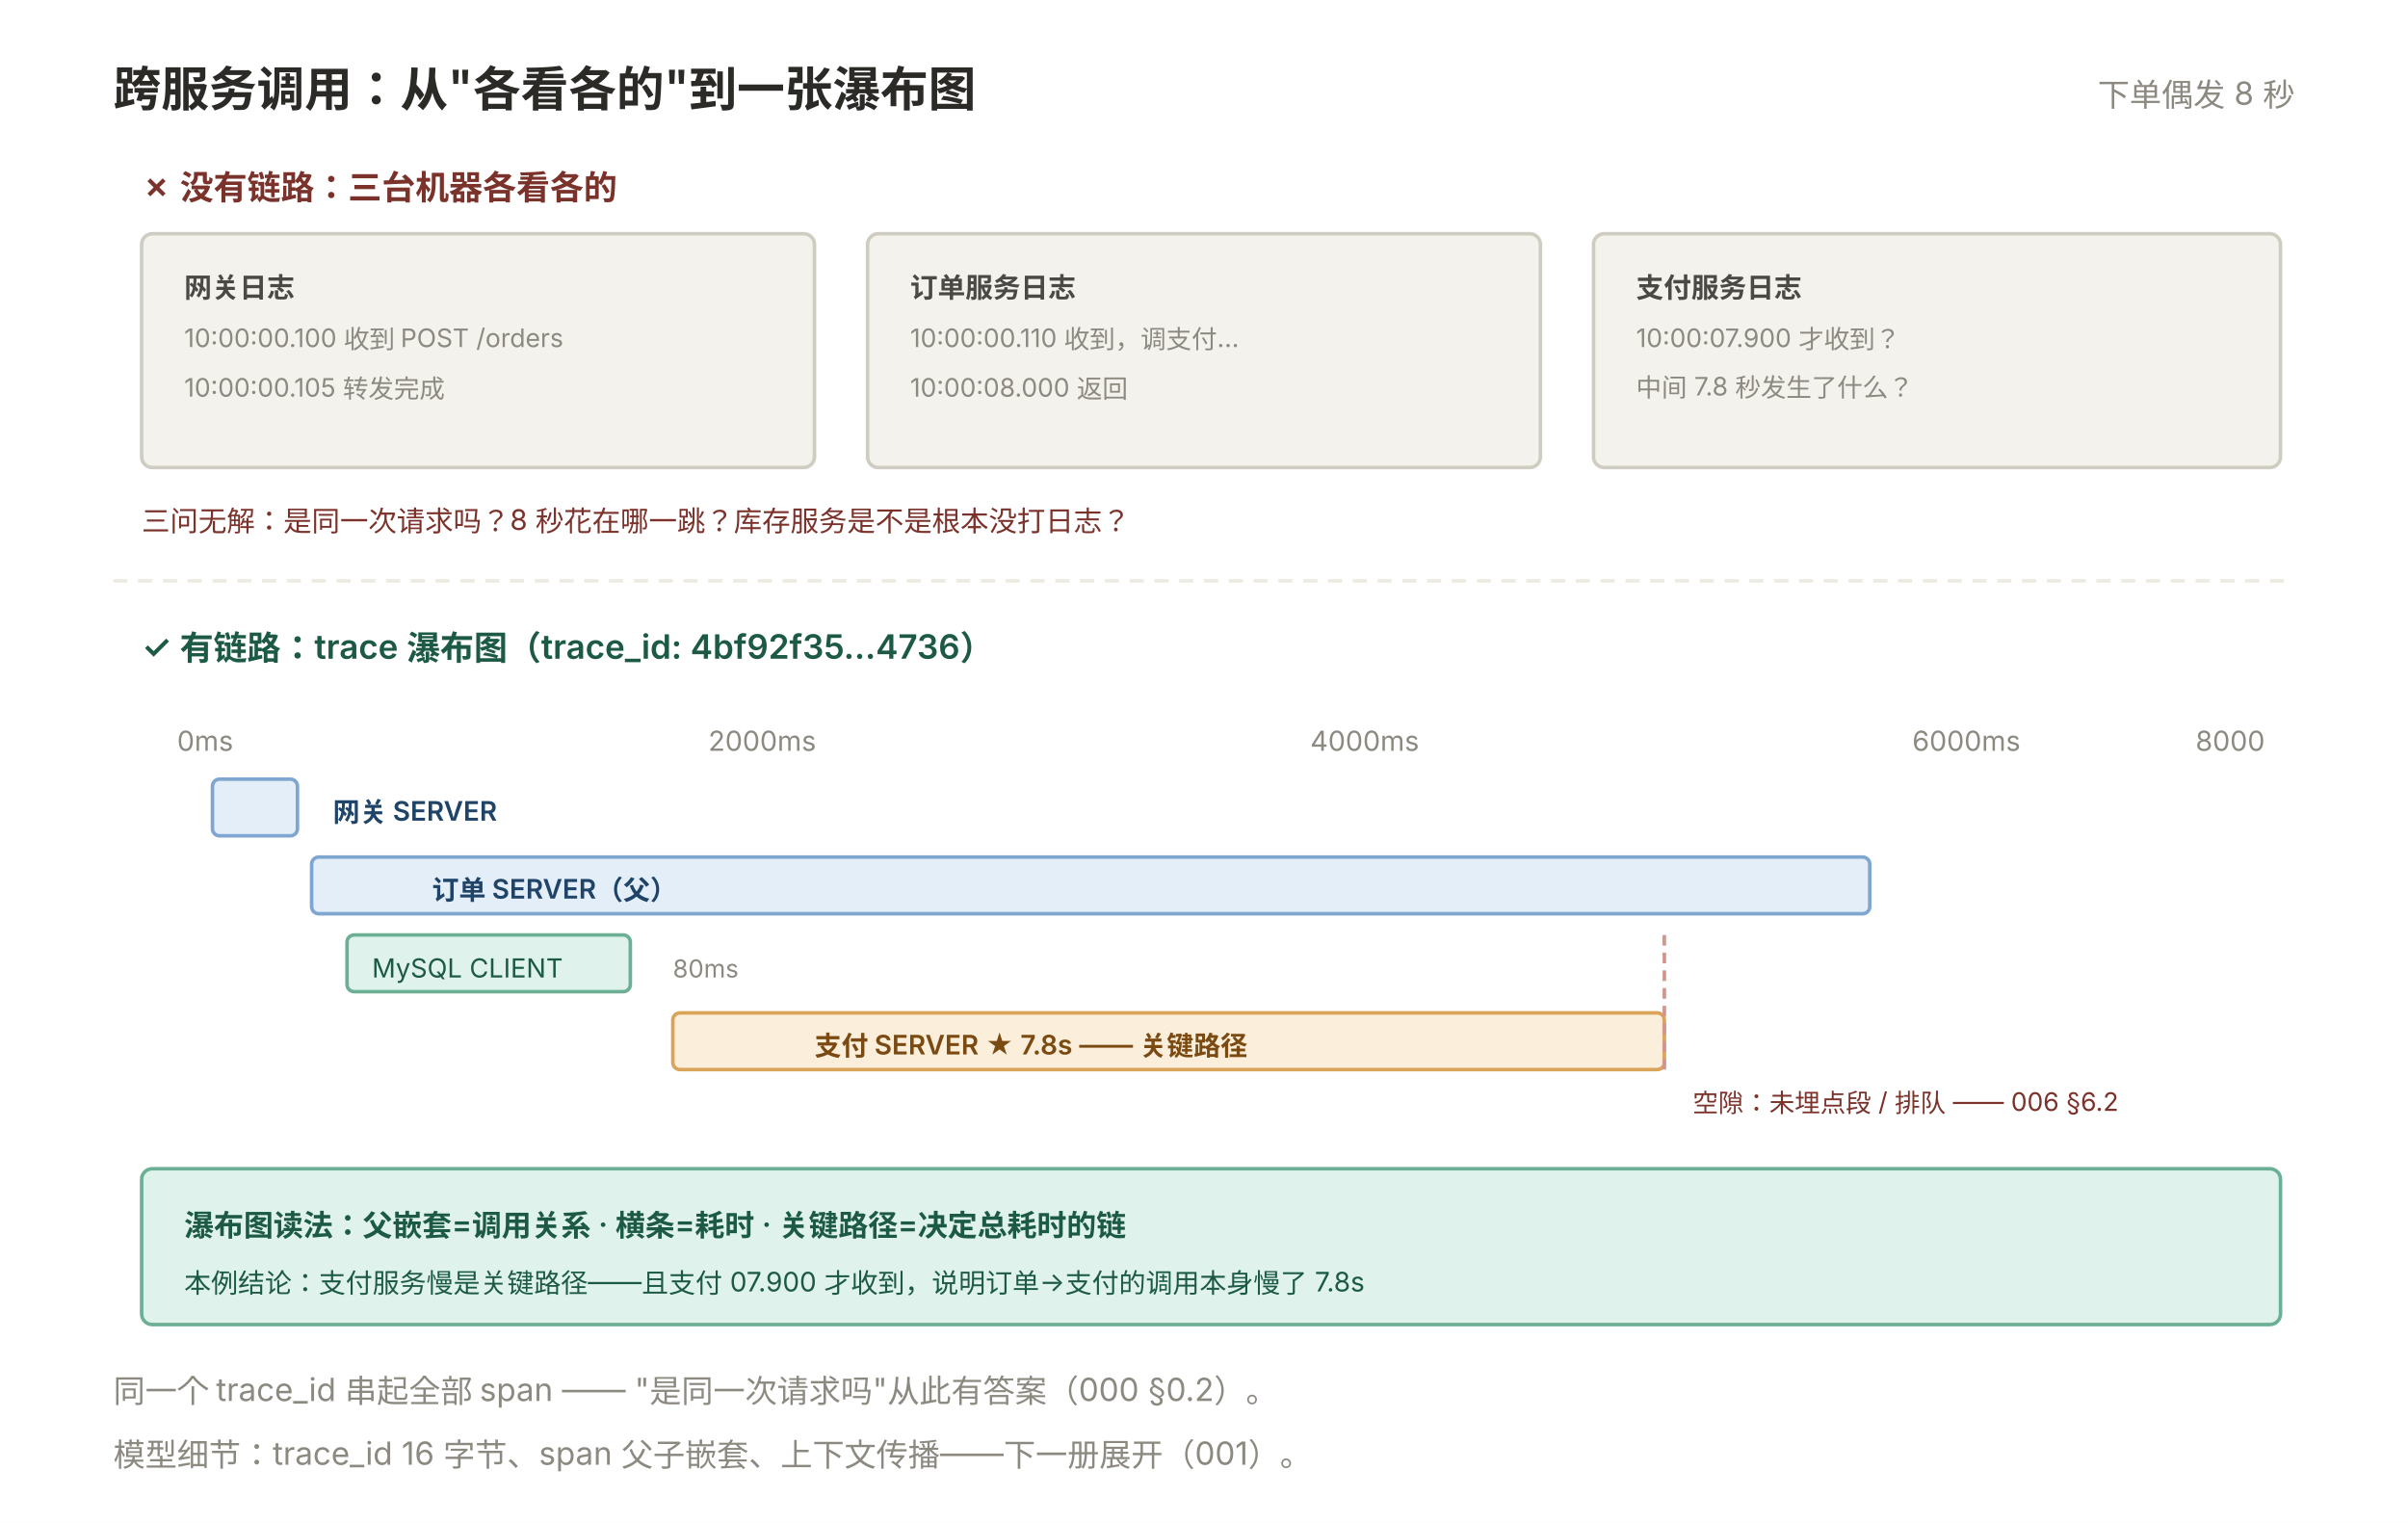
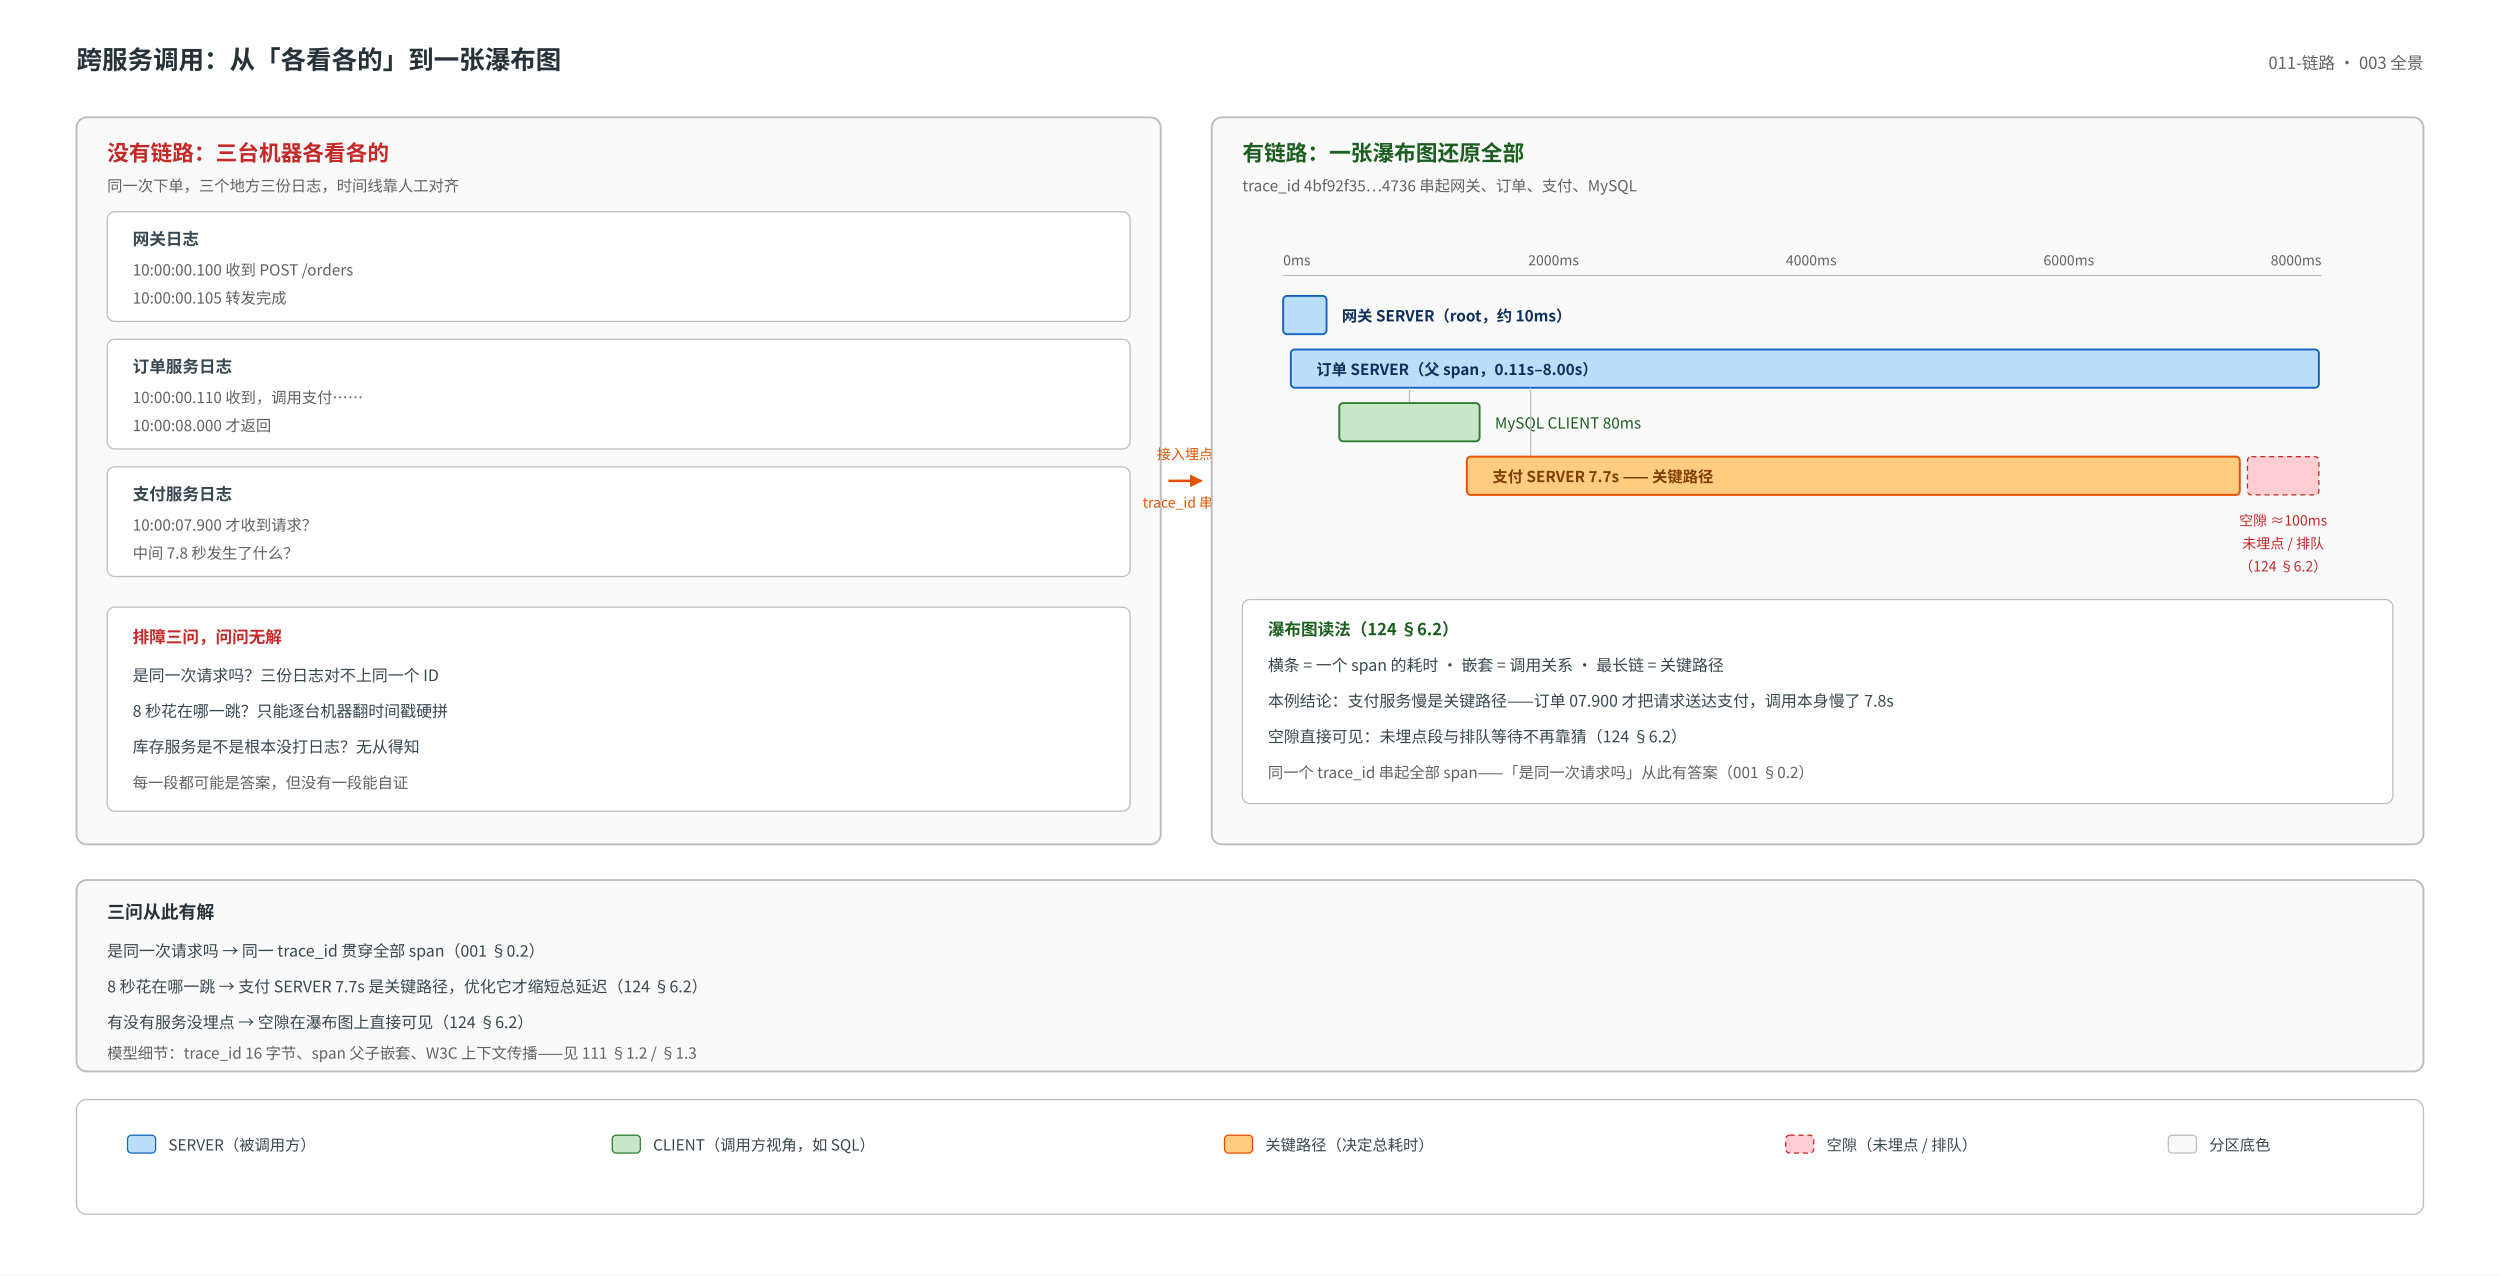
- <svg xmlns="http://www.w3.org/2000/svg" viewBox="0 0 1200 758.82" width="1200" height="758.82" font-family="-apple-system, 'Segoe UI', 'Microsoft YaHei', 'PingFang SC', sans-serif">
-   <g transform="scale(1.764706)">
-     <rect width="680" height="430" fill="#FFFFFF" />
-     <text x="32" y="30" font-size="13.5" font-weight="600" fill="#2B2A27">跨服务调用：从"各看各的"到一张瀑布图</text>
-     <text x="648" y="30" font-size="9" fill="#8C8980" text-anchor="end">下单偶发 8 秒</text>
-     <text x="40" y="56" font-size="9.5" font-weight="600" fill="#7A322B">✗ 没有链路：三台机器各看各的</text>
-     <rect x="40" y="66" width="190" height="66" rx="3" fill="#F4F2EC" stroke="#CFCCC2" stroke-width="1" />
-     <text x="52" y="84" font-size="7.8" font-weight="600" fill="#4A4945">网关日志</text>
-     <text x="52" y="98" font-size="7.2" fill="#8C8980">10:00:00.100 收到 POST /orders</text>
-     <text x="52" y="112" font-size="7.2" fill="#8C8980">10:00:00.105 转发完成</text>
-     <rect x="245" y="66" width="190" height="66" rx="3" fill="#F4F2EC" stroke="#CFCCC2" stroke-width="1" />
-     <text x="257" y="84" font-size="7.8" font-weight="600" fill="#4A4945">订单服务日志</text>
-     <text x="257" y="98" font-size="7.2" fill="#8C8980">10:00:00.110 收到，调支付…</text>
-     <text x="257" y="112" font-size="7.2" fill="#8C8980">10:00:08.000 返回</text>
-     <rect x="450" y="66" width="194" height="66" rx="3" fill="#F4F2EC" stroke="#CFCCC2" stroke-width="1" />
-     <text x="462" y="84" font-size="7.8" font-weight="600" fill="#4A4945">支付服务日志</text>
-     <text x="462" y="98" font-size="7.2" fill="#8C8980">10:00:07.900 才收到？</text>
-     <text x="462" y="112" font-size="7.2" fill="#8C8980">中间 7.8 秒发生了什么？</text>
-     <text x="40" y="150" font-size="8" fill="#7A322B">三问无解：是同一次请求吗？8 秒花在哪一跳？库存服务是不是根本没打日志？</text>
-     <line x1="32" y1="164" x2="648" y2="164" stroke="#EDEAE2" stroke-width="1" stroke-dasharray="4 3" />
-     <text x="40" y="186" font-size="9.5" font-weight="600" fill="#1D5A45">✓ 有链路：trace 瀑布图（trace_id: 4bf92f35…4736）</text>
-     <text x="50" y="212" font-size="7.8" fill="#8C8980">0ms</text>
-     <text x="200" y="212" font-size="7.8" fill="#8C8980">2000ms</text>
-     <text x="370" y="212" font-size="7.8" fill="#8C8980">4000ms</text>
-     <text x="540" y="212" font-size="7.8" fill="#8C8980">6000ms</text>
-     <text x="620" y="212" font-size="7.8" fill="#8C8980">8000</text>
-     <rect x="60" y="220" width="24" height="16" rx="2" fill="#E4EEF9" stroke="#7FA6D0" stroke-width="1" />
-     <text x="94" y="232" font-size="7.6" font-weight="600" fill="#1F4468">网关 SERVER</text>
-     <rect x="88" y="242" width="440" height="16" rx="2" fill="#E4EEF9" stroke="#7FA6D0" stroke-width="1" />
-     <text x="122" y="254" font-size="7.6" font-weight="600" fill="#1F4468">订单 SERVER（父）</text>
-     <rect x="98" y="264" width="80" height="16" rx="2" fill="#DFF3EC" stroke="#6BAF95" stroke-width="1" />
-     <text x="132" y="276" font-size="7.4" fill="#1D5A45" text-anchor="middle">MySQL CLIENT</text>
-     <text x="190" y="276" font-size="7" fill="#8C8980">80ms</text>
-     <rect x="190" y="286" width="280" height="16" rx="2" fill="#FBEEDA" stroke="#D9A458" stroke-width="1" />
-     <text x="230" y="298" font-size="7.6" font-weight="600" fill="#7A4A12">支付 SERVER ★ 7.8s —— 关键路径</text>
-     <line x1="470" y1="264" x2="470" y2="302" stroke="#D2948C" stroke-width="1" stroke-dasharray="3 2" />
-     <text x="478" y="314" font-size="7.2" fill="#7A322B">空隙：未埋点段 / 排队 —— 006 §6.2</text>
-     <rect x="40" y="330" width="604" height="44" rx="3" fill="#DFF3EC" stroke="#6BAF95" stroke-width="1" />
-     <text x="52" y="349" font-size="8.4" font-weight="600" fill="#1D5A45">瀑布图读法：父嵌套=调用关系 · 横条=耗时 · 关键路径=决定总耗时的链</text>
-     <text x="52" y="365" font-size="7.6" fill="#1D5A45">本例结论：支付服务慢是关键路径——且支付 07.900 才收到，说明订单→支付的调用本身慢了 7.8s</text>
-     <text x="32" y="396" font-size="9" fill="#8C8980">同一个 trace_id 串起全部 span —— "是同一次请求吗"从此有答案（000 §0.2）。</text>
-     <text x="32" y="414" font-size="9" fill="#8C8980">模型细节：trace_id 16 字节、span 父子嵌套、上下文传播——下一册展开（001）。</text>
-   </g>
+ <svg xmlns="http://www.w3.org/2000/svg" viewBox="0 0 1960 1000" font-family="'Microsoft YaHei','PingFang SC','Noto Sans CJK SC',sans-serif">
+   <defs>
+     <marker id="axOrange" viewBox="0 0 10 10" refX="9" refY="5" markerWidth="10" markerHeight="10" markerUnits="userSpaceOnUse" orient="auto-start-reverse">
+       <path d="M 0 0 L 10 5 L 0 10 z" fill="#e65100" />
+     </marker>
+   </defs>
+   <rect x="0" y="0" width="1960" height="1000" fill="#ffffff" />
+   <text x="60" y="54" font-size="20" font-weight="bold" fill="#263238">跨服务调用：从「各看各的」到一张瀑布图</text>
+   <text x="1900" y="54" font-size="13" fill="#616161" text-anchor="end">011-链路 · 003 全景</text>
+   <rect x="60" y="92" width="850" height="570" rx="8" fill="#fafafa" stroke="#bdbdbd" stroke-width="1.5" />
+   <text x="84" y="126" font-size="17" font-weight="bold" fill="#c62828">没有链路：三台机器各看各的</text>
+   <text x="84" y="150" font-size="12" fill="#616161">同一次下单，三个地方三份日志，时间线靠人工对齐</text>
+   <rect x="84" y="166" width="802" height="86" rx="6" fill="#ffffff" stroke="#bdbdbd" stroke-width="1" />
+   <text x="104" y="192" font-size="13" font-weight="bold" fill="#37474f">网关日志</text>
+   <text x="104" y="216" font-size="12" fill="#616161">10:00:00.100 收到 POST /orders</text>
+   <text x="104" y="238" font-size="12" fill="#616161">10:00:00.105 转发完成</text>
+   <rect x="84" y="266" width="802" height="86" rx="6" fill="#ffffff" stroke="#bdbdbd" stroke-width="1" />
+   <text x="104" y="292" font-size="13" font-weight="bold" fill="#37474f">订单服务日志</text>
+   <text x="104" y="316" font-size="12" fill="#616161">10:00:00.110 收到，调用支付……</text>
+   <text x="104" y="338" font-size="12" fill="#616161">10:00:08.000 才返回</text>
+   <rect x="84" y="366" width="802" height="86" rx="6" fill="#ffffff" stroke="#bdbdbd" stroke-width="1" />
+   <text x="104" y="392" font-size="13" font-weight="bold" fill="#37474f">支付服务日志</text>
+   <text x="104" y="416" font-size="12" fill="#616161">10:00:07.900 才收到请求？</text>
+   <text x="104" y="438" font-size="12" fill="#616161">中间 7.8 秒发生了什么？</text>
+   <rect x="84" y="476" width="802" height="160" rx="6" fill="#ffffff" stroke="#bdbdbd" stroke-width="1" />
+   <text x="104" y="504" font-size="13" font-weight="bold" fill="#c62828">排障三问，问问无解</text>
+   <text x="104" y="534" font-size="12.5" fill="#37474f">是同一次请求吗？三份日志对不上同一个 ID</text>
+   <text x="104" y="562" font-size="12.5" fill="#37474f">8 秒花在哪一跳？只能逐台机器翻时间戳硬拼</text>
+   <text x="104" y="590" font-size="12.5" fill="#37474f">库存服务是不是根本没打日志？无从得知</text>
+   <text x="104" y="618" font-size="12" fill="#616161">每一段都可能是答案，但没有一段能自证</text>
+   <line x1="916" y1="377" x2="942" y2="377" stroke="#e65100" stroke-width="2" marker-end="url(#axOrange)" />
+   <text x="929" y="360" font-size="11" fill="#e65100" text-anchor="middle">接入埋点</text>
+   <text x="929" y="398" font-size="11" fill="#e65100" text-anchor="middle">trace_id 串起</text>
+   <rect x="950" y="92" width="950" height="570" rx="8" fill="#fafafa" stroke="#bdbdbd" stroke-width="1.5" />
+   <text x="974" y="126" font-size="17" font-weight="bold" fill="#1b5e20">有链路：一张瀑布图还原全部</text>
+   <text x="974" y="150" font-size="12" fill="#616161">trace_id 4bf92f35…4736 串起网关、订单、支付、MySQL</text>
+   <text x="1006" y="208" font-size="11" fill="#616161">0ms</text>
+   <text x="1218" y="208" font-size="11" fill="#616161" text-anchor="middle">2000ms</text>
+   <text x="1420" y="208" font-size="11" fill="#616161" text-anchor="middle">4000ms</text>
+   <text x="1622" y="208" font-size="11" fill="#616161" text-anchor="middle">6000ms</text>
+   <text x="1820" y="208" font-size="11" fill="#616161" text-anchor="end">8000ms</text>
+   <line x1="1006" y1="216" x2="1820" y2="216" stroke="#bdbdbd" stroke-width="1" />
+   <rect x="1006" y="232" width="34" height="30" rx="3" fill="#bbdefb" stroke="#1565c0" stroke-width="1.5" />
+   <text x="1052" y="252" font-size="12" font-weight="bold" fill="#0d2f5c">网关 SERVER（root，约 10ms）</text>
+   <rect x="1012" y="274" width="806" height="30" rx="3" fill="#bbdefb" stroke="#1565c0" stroke-width="1.5" />
+   <text x="1032" y="294" font-size="12" font-weight="bold" fill="#0d2f5c">订单 SERVER（父 span，0.11s–8.00s）</text>
+   <line x1="1105" y1="304" x2="1105" y2="316" stroke="#bdbdbd" stroke-width="1" />
+   <rect x="1050" y="316" width="110" height="30" rx="3" fill="#c8e6c9" stroke="#2e7d32" stroke-width="1.5" />
+   <text x="1172" y="336" font-size="12" fill="#1b5e20">MySQL CLIENT 80ms</text>
+   <line x1="1200" y1="304" x2="1200" y2="358" stroke="#bdbdbd" stroke-width="1" />
+   <rect x="1150" y="358" width="606" height="30" rx="3" fill="#ffcc80" stroke="#e65100" stroke-width="1.5" />
+   <text x="1170" y="378" font-size="12" font-weight="bold" fill="#7f3f00">支付 SERVER 7.7s —— 关键路径</text>
+   <rect x="1762" y="358" width="56" height="30" rx="3" fill="#ffcdd2" stroke="#c62828" stroke-width="1" stroke-dasharray="4 3" />
+   <text x="1790" y="412" font-size="11" fill="#c62828" text-anchor="middle">空隙 ≈100ms</text>
+   <text x="1790" y="430" font-size="11" fill="#c62828" text-anchor="middle">未埋点 / 排队</text>
+   <text x="1790" y="448" font-size="11" fill="#c62828" text-anchor="middle">（124 §6.2）</text>
+   <rect x="974" y="470" width="902" height="160" rx="6" fill="#ffffff" stroke="#bdbdbd" stroke-width="1" />
+   <text x="994" y="498" font-size="13" font-weight="bold" fill="#1b5e20">瀑布图读法（124 §6.2）</text>
+   <text x="994" y="526" font-size="12.5" fill="#37474f">横条 = 一个 span 的耗时 · 嵌套 = 调用关系 · 最长链 = 关键路径</text>
+   <text x="994" y="554" font-size="12.5" fill="#37474f">本例结论：支付服务慢是关键路径——订单 07.900 才把请求送达支付，调用本身慢了 7.8s</text>
+   <text x="994" y="582" font-size="12.5" fill="#37474f">空隙直接可见：未埋点段与排队等待不再靠猜（124 §6.2）</text>
+   <text x="994" y="610" font-size="12" fill="#616161">同一个 trace_id 串起全部 span——「是同一次请求吗」从此有答案（001 §0.2）</text>
+   <rect x="60" y="690" width="1840" height="150" rx="8" fill="#fafafa" stroke="#bdbdbd" stroke-width="1.5" />
+   <text x="84" y="720" font-size="14" font-weight="bold" fill="#263238">三问从此有解</text>
+   <text x="84" y="750" font-size="12.5" fill="#37474f">是同一次请求吗 → 同一 trace_id 贯穿全部 span（001 §0.2）</text>
+   <text x="84" y="778" font-size="12.5" fill="#37474f">8 秒花在哪一跳 → 支付 SERVER 7.7s 是关键路径，优化它才缩短总延迟（124 §6.2）</text>
+   <text x="84" y="806" font-size="12.5" fill="#37474f">有没有服务没埋点 → 空隙在瀑布图上直接可见（124 §6.2）</text>
+   <text x="84" y="830" font-size="12" fill="#616161">模型细节：trace_id 16 字节、span 父子嵌套、W3C 上下文传播——见 111 §1.2 / §1.3</text>
+   <rect x="60" y="862" width="1840" height="90" rx="8" fill="#ffffff" stroke="#bdbdbd" stroke-width="1" />
+   <rect x="100" y="890" width="22" height="14" rx="3" fill="#bbdefb" stroke="#1565c0" stroke-width="1" />
+   <text x="132" y="902" font-size="12" fill="#37474f">SERVER（被调用方）</text>
+   <rect x="480" y="890" width="22" height="14" rx="3" fill="#c8e6c9" stroke="#2e7d32" stroke-width="1" />
+   <text x="512" y="902" font-size="12" fill="#37474f">CLIENT（调用方视角，如 SQL）</text>
+   <rect x="960" y="890" width="22" height="14" rx="3" fill="#ffcc80" stroke="#e65100" stroke-width="1" />
+   <text x="992" y="902" font-size="12" fill="#37474f">关键路径（决定总耗时）</text>
+   <rect x="1400" y="890" width="22" height="14" rx="3" fill="#ffcdd2" stroke="#c62828" stroke-width="1" stroke-dasharray="4 3" />
+   <text x="1432" y="902" font-size="12" fill="#37474f">空隙（未埋点 / 排队）</text>
+   <rect x="1700" y="890" width="22" height="14" rx="3" fill="#fafafa" stroke="#bdbdbd" stroke-width="1" />
+   <text x="1732" y="902" font-size="12" fill="#37474f">分区底色</text>
</svg>
